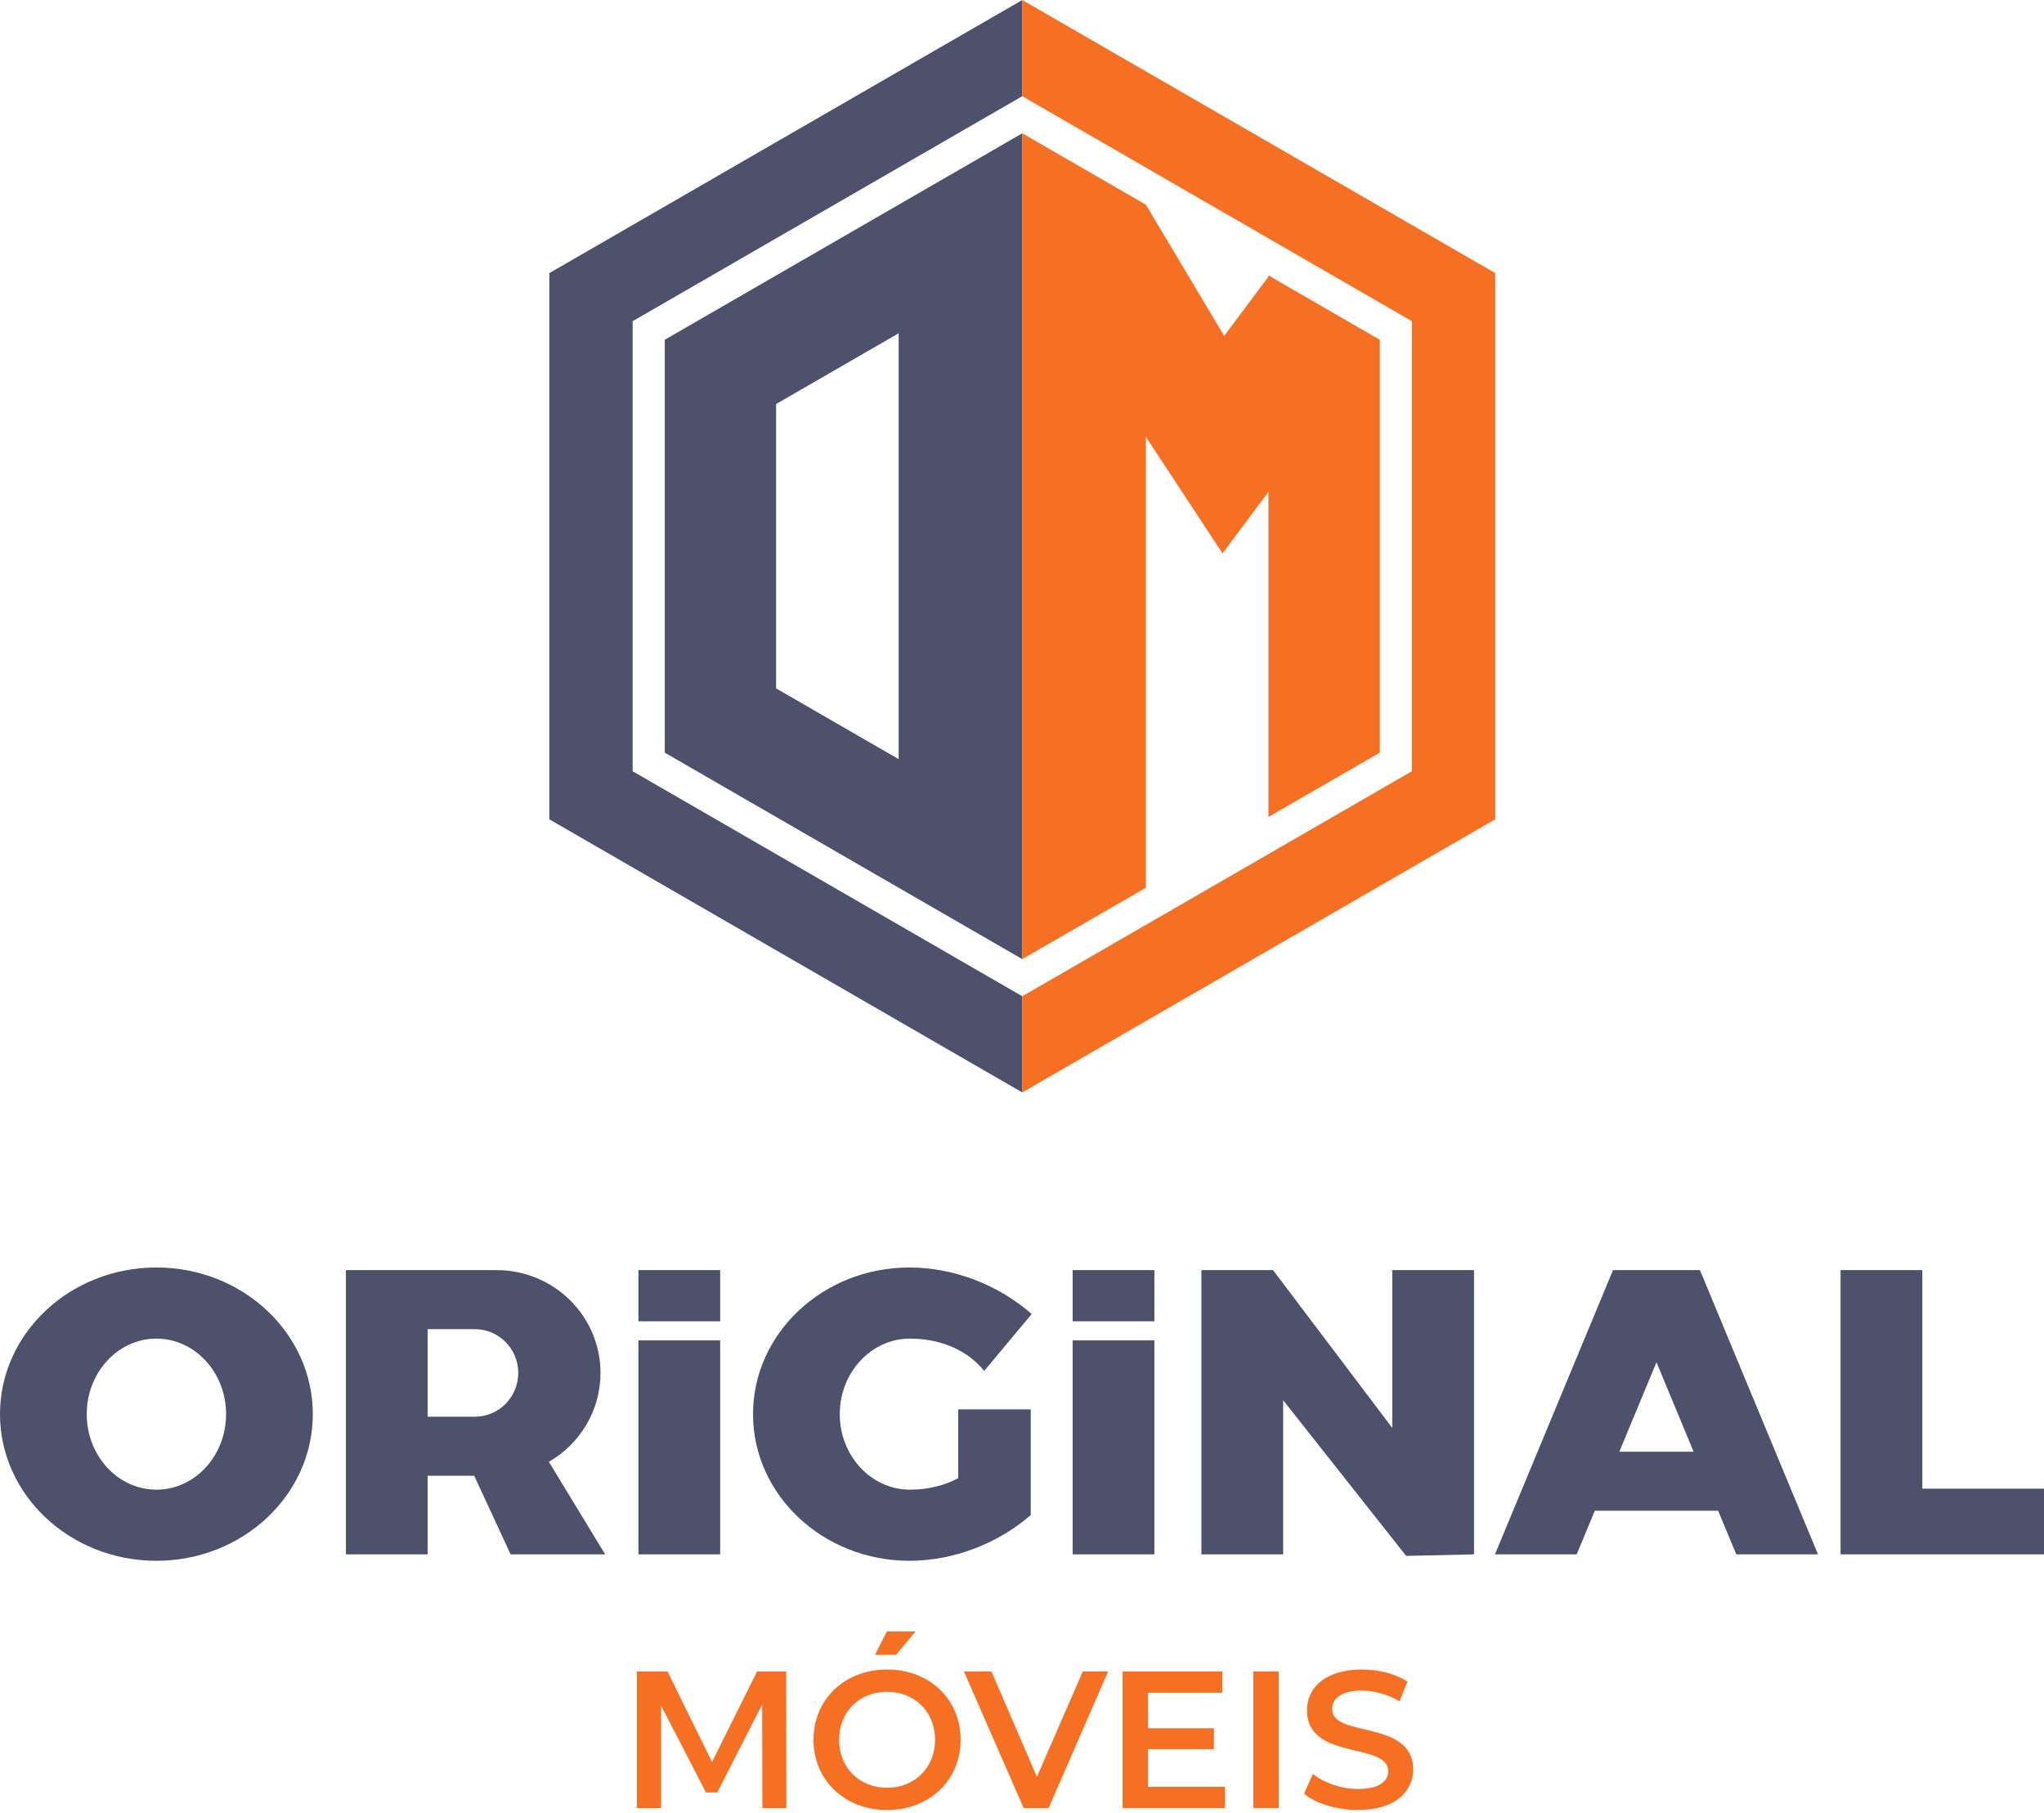
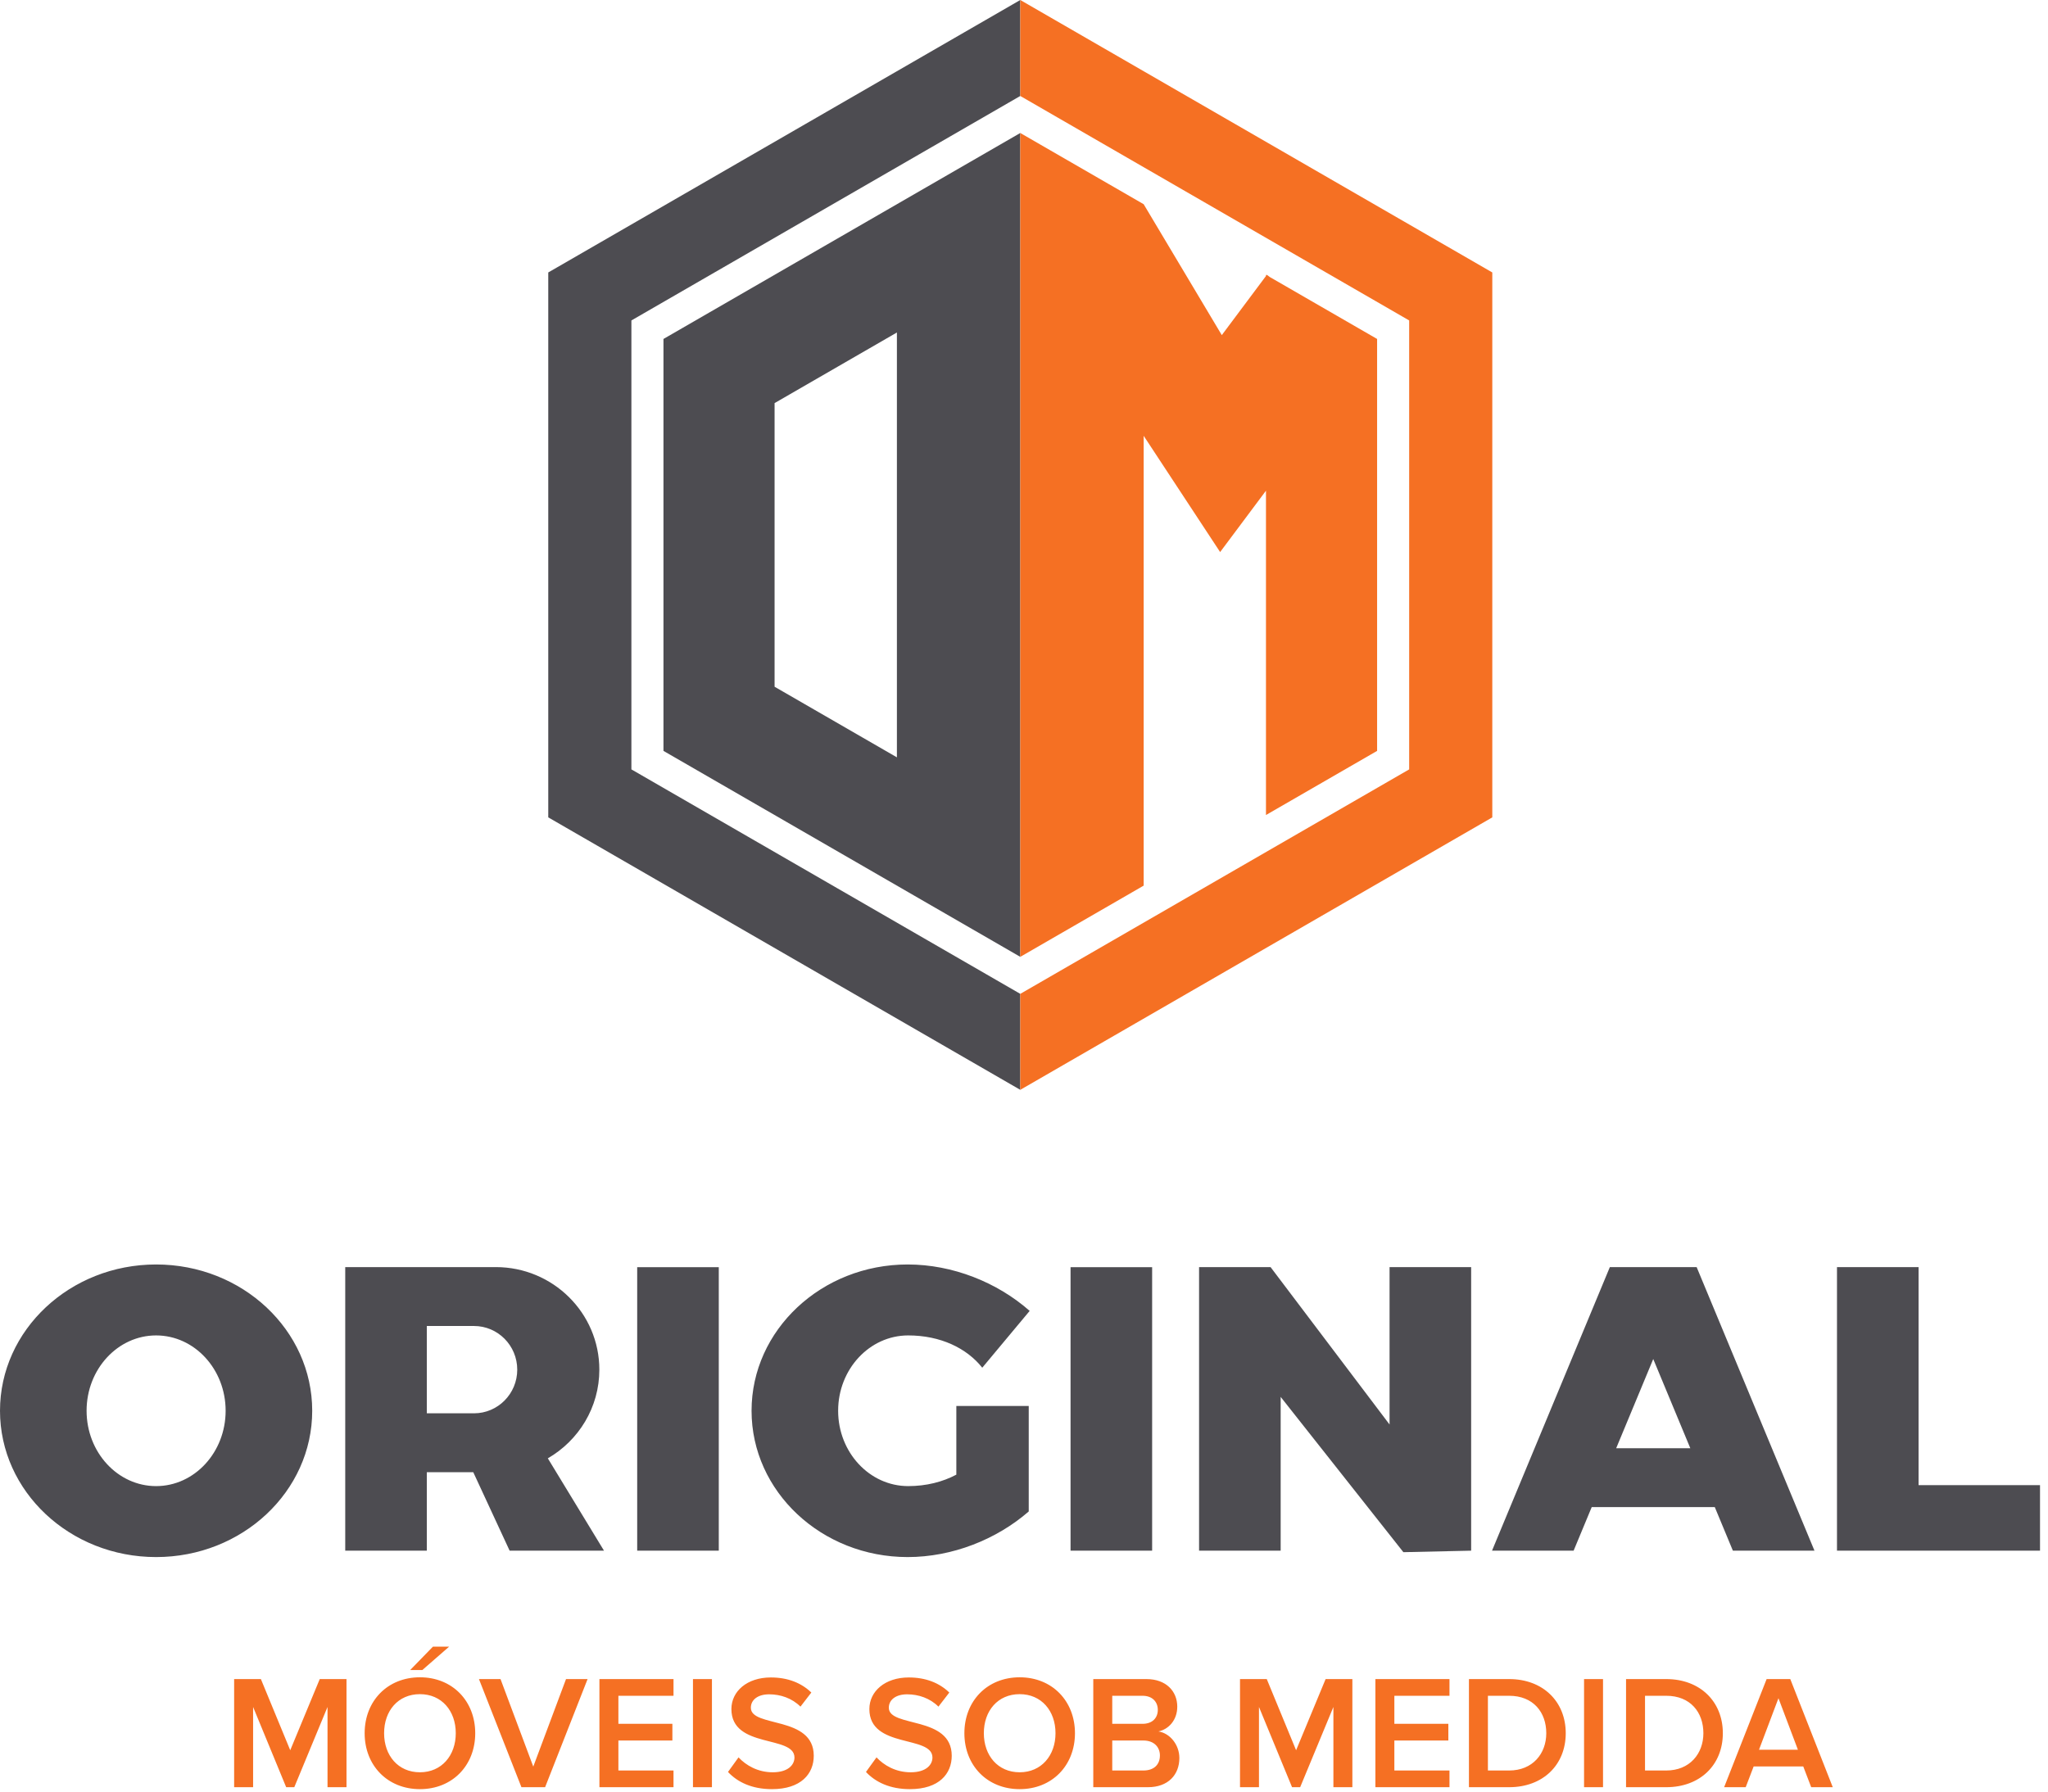
- <svg xmlns="http://www.w3.org/2000/svg" width="512" height="454" viewBox="0 0 512 454" fill="none">
-   <path fill-rule="evenodd" clip-rule="evenodd" d="M258.19 352.951V379.43C250.079 386.48 238.982 390.879 227.803 390.879C206.181 390.879 188.625 374.422 188.625 354.153C188.625 333.883 206.181 317.426 227.803 317.426C239.09 317.426 250.294 321.911 258.424 329.081L246.524 343.345C242.645 338.446 236.046 335.239 227.936 335.239C218.232 335.239 210.354 343.714 210.354 354.153C210.354 364.591 218.232 373.067 227.936 373.067C232.47 373.067 236.586 372.013 240.02 370.192V352.951H258.19ZM39.178 317.426C60.801 317.426 78.357 333.883 78.357 354.153C78.357 374.422 60.801 390.879 39.178 390.879C17.555 390.879 0 374.422 0 354.153C0 333.883 17.555 317.426 39.178 317.426ZM352.216 389.649L369.226 389.273V318.085H348.75V357.601L318.884 318.085H300.941V389.273H321.419V350.669L352.216 389.649ZM180.398 335.678H159.921V389.273H180.398V335.678ZM289.162 335.678H268.684V389.273H289.162V335.678ZM461.042 389.273V318.085H481.52V372.821H512V389.273H461.042ZM123.595 318.099C123.873 318.091 124.153 318.085 124.434 318.085C138.776 318.085 150.421 329.623 150.421 343.832C150.421 353.327 145.221 361.628 137.491 366.092L151.59 389.273H127.903L118.781 369.578H107.123V389.273H86.645V318.085H123.595V318.099ZM425.82 318.085L455.393 389.273H434.915L430.374 378.342H399.484L394.943 389.273H374.466L404.039 318.085H425.82ZM39.178 335.239C48.808 335.239 56.628 343.714 56.628 354.153C56.628 364.591 48.808 373.067 39.178 373.067C29.547 373.067 21.729 364.591 21.729 354.153C21.729 343.714 29.547 335.239 39.178 335.239ZM414.929 341.164L405.627 363.555H424.231L414.929 341.164ZM118.965 332.873H107.123V354.792H118.965C124.954 354.792 129.816 349.88 129.816 343.832C129.816 337.783 124.954 332.873 118.965 332.873ZM180.398 318.085H159.921V330.896H180.398V318.085ZM289.162 318.085H268.684V330.896H289.162V318.085Z" fill="#4E516B" />
-   <path d="M196.981 452.81L196.932 418.594H189.649L178.357 441.275L167.213 418.594H159.539V452.81H165.6V427.148L176.842 448.9H179.677L190.919 426.855L190.968 452.81H196.981Z" fill="#F57023" />
-   <path d="M219.171 414.44H224.45L229.338 408.574H222.153L219.171 414.44ZM222.202 453.299C232.809 453.299 240.629 445.869 240.629 435.702C240.629 425.535 232.809 418.106 222.202 418.106C211.595 418.106 203.774 425.584 203.774 435.702C203.774 445.82 211.595 453.299 222.202 453.299ZM222.202 447.727C215.31 447.727 210.177 442.692 210.177 435.702C210.177 428.712 215.31 423.678 222.202 423.678C229.094 423.678 234.226 428.712 234.226 435.702C234.226 442.692 229.094 447.727 222.202 447.727Z" fill="#F57023" />
-   <path d="M271.227 418.594L259.74 444.989L248.351 418.594H241.459L256.417 452.81H262.673L277.581 418.594H271.227Z" fill="#F57023" />
-   <path d="M287.555 447.482V438.048H304.076V432.818H287.555V423.922H306.178V418.594H281.201V452.81H306.862V447.482H287.555Z" fill="#F57023" />
-   <path d="M320.305 418.594H313.95V452.81H320.305V418.594Z" fill="#F57023" />
-   <path d="M340.15 453.299C349.535 453.299 353.983 448.607 353.983 443.132C353.983 430.57 333.698 435.311 333.698 428.028C333.698 425.438 335.848 423.385 341.127 423.385C344.109 423.385 347.482 424.265 350.561 426.073L352.565 421.136C349.584 419.181 345.282 418.106 341.176 418.106C331.791 418.106 327.392 422.798 327.392 428.322C327.392 441.03 347.726 436.191 347.726 443.572C347.726 446.114 345.478 448.02 340.15 448.02C335.946 448.02 331.596 446.456 328.859 444.256L326.659 449.193C329.494 451.637 334.822 453.299 340.15 453.299Z" fill="#F57023" />
-   <path fill-rule="evenodd" clip-rule="evenodd" d="M256.068 33.385V240.201L166.515 188.497V85.089L256.068 33.385ZM225.103 83.467L194.403 101.191V172.394L225.103 190.119V83.467Z" fill="#4E516B" />
-   <path fill-rule="evenodd" clip-rule="evenodd" d="M256.069 24.092L158.468 80.443V193.144L256.069 249.495V273.587L137.603 205.189V68.397L256.069 0V24.092Z" fill="#4E516B" />
-   <path fill-rule="evenodd" clip-rule="evenodd" d="M256.068 0L374.534 68.397V205.189L256.068 273.587V249.495L353.671 193.144V80.443L256.068 24.092V0Z" fill="#F57023" />
-   <path fill-rule="evenodd" clip-rule="evenodd" d="M287.034 109.401V222.322L256.068 240.201V33.385L287.034 51.262L306.645 84.125L317.733 69.283V68.986L317.887 69.076L317.954 68.986L318.706 69.548L345.623 85.089V188.497L317.733 204.6V123.18L306.224 138.585L287.034 109.401Z" fill="#F57023" />
+ <svg xmlns="http://www.w3.org/2000/svg" width="256" height="224" viewBox="0 0 256 224" fill="none">
+   <path fill-rule="evenodd" clip-rule="evenodd" d="M128.592 175.788V188.975C124.552 192.487 119.026 194.678 113.458 194.678C102.689 194.678 93.945 186.482 93.945 176.386C93.945 166.291 102.689 158.095 113.458 158.095C119.08 158.095 124.659 160.328 128.709 163.899L122.782 171.003C120.85 168.563 117.564 166.966 113.524 166.966C108.691 166.966 104.767 171.187 104.767 176.386C104.767 181.585 108.691 185.806 113.524 185.806C115.782 185.806 117.833 185.282 119.542 184.374V175.788H128.592ZM19.513 158.095C30.283 158.095 39.026 166.291 39.026 176.386C39.026 186.482 30.283 194.678 19.513 194.678C8.744 194.678 0 186.482 0 176.386C0 166.291 8.744 158.095 19.513 158.095ZM175.422 194.066L183.894 193.878V158.423H173.695V178.104L158.821 158.423H149.884V193.878H160.083V174.651L175.422 194.066ZM89.848 158.43H79.649V193.878H89.848V158.43ZM144.017 158.43H133.819V193.878H144.017V158.43ZM229.623 193.878V158.423H239.822V185.684H255.002V193.878H229.623ZM61.557 158.43C61.696 158.425 61.835 158.423 61.975 158.423C69.118 158.423 74.918 164.169 74.918 171.246C74.918 175.975 72.328 180.109 68.478 182.333L75.5 193.878H63.703L59.159 184.069H53.353V193.878H43.154V158.423H61.557V158.43ZM212.08 158.423L226.809 193.878H216.61L214.349 188.433H198.964L196.702 193.878H186.503L201.232 158.423H212.08ZM19.513 166.966C24.31 166.966 28.204 171.187 28.204 176.386C28.204 181.585 24.31 185.806 19.513 185.806C14.717 185.806 10.823 181.585 10.823 176.386C10.823 171.187 14.717 166.966 19.513 166.966ZM206.656 169.917L202.023 181.069H211.289L206.656 169.917ZM59.251 165.787H53.353V176.704H59.251C62.234 176.704 64.656 174.259 64.656 171.246C64.656 168.233 62.234 165.787 59.251 165.787Z" fill="#4D4C51" />
+   <path d="M43.312 223.451V209.933H39.968L36.279 218.83L32.611 209.933H29.267V223.451H31.638V213.419L35.772 223.451H36.786L40.94 213.419V223.451H43.312ZM56.14 205.88H54.114L51.276 208.798H52.796L56.14 205.88ZM52.492 223.694C56.546 223.694 59.403 220.735 59.403 216.702C59.403 212.669 56.546 209.71 52.492 209.71C48.439 209.71 45.581 212.669 45.581 216.702C45.581 220.735 48.439 223.694 52.492 223.694ZM52.492 221.586C49.756 221.586 48.013 219.479 48.013 216.702C48.013 213.905 49.756 211.818 52.492 211.818C55.208 211.818 56.971 213.905 56.971 216.702C56.971 219.479 55.208 221.586 52.492 221.586ZM68.138 223.451L73.448 209.933H70.753L66.659 220.877L62.565 209.933H59.869L65.179 223.451H68.138ZM84.189 223.451V221.363H77.299V217.614H84.048V215.527H77.299V212.021H84.189V209.933H74.928V223.451H84.189ZM86.621 209.933H88.992V223.451H86.621V209.933ZM96.491 223.694C100.139 223.694 101.72 221.769 101.72 219.519C101.72 214.473 93.857 216.033 93.857 213.52C93.857 212.507 94.748 211.838 96.147 211.838C97.565 211.838 99.004 212.325 100.058 213.378L101.416 211.615C100.159 210.399 98.457 209.73 96.349 209.73C93.39 209.73 91.425 211.453 91.425 213.682C91.425 218.668 99.308 216.905 99.308 219.742C99.308 220.634 98.538 221.586 96.593 221.586C94.708 221.586 93.249 220.715 92.316 219.722L90.999 221.546C92.195 222.823 93.998 223.694 96.491 223.694ZM113.738 223.694C117.386 223.694 118.967 221.769 118.967 219.519C118.967 214.473 111.103 216.033 111.103 213.52C111.103 212.507 111.995 211.838 113.394 211.838C114.812 211.838 116.251 212.325 117.305 213.378L118.663 211.615C117.406 210.399 115.704 209.73 113.596 209.73C110.637 209.73 108.671 211.453 108.671 213.682C108.671 218.668 116.555 216.905 116.555 219.742C116.555 220.634 115.785 221.586 113.839 221.586C111.955 221.586 110.495 220.715 109.563 219.722L108.246 221.546C109.442 222.823 111.245 223.694 113.738 223.694ZM127.459 223.694C131.512 223.694 134.37 220.735 134.37 216.702C134.37 212.669 131.512 209.71 127.459 209.71C123.405 209.71 120.548 212.669 120.548 216.702C120.548 220.735 123.405 223.694 127.459 223.694ZM127.459 221.586C124.723 221.586 122.98 219.479 122.98 216.702C122.98 213.905 124.723 211.818 127.459 211.818C130.174 211.818 131.938 213.905 131.938 216.702C131.938 219.479 130.174 221.586 127.459 221.586ZM143.49 223.451C146.023 223.451 147.421 221.89 147.421 219.803C147.421 218.141 146.246 216.702 144.807 216.479C146.063 216.216 147.158 215.081 147.158 213.378C147.158 211.473 145.78 209.933 143.307 209.933H136.66V223.451H143.49ZM142.821 215.527H139.031V212.021H142.821C144.037 212.021 144.726 212.77 144.726 213.784C144.726 214.797 144.037 215.527 142.821 215.527ZM142.922 221.363H139.031V217.614H142.922C144.28 217.614 144.989 218.465 144.989 219.479C144.989 220.654 144.219 221.363 142.922 221.363ZM169.046 223.451V209.933H165.702L162.013 218.83L158.345 209.933H155.001V223.451H157.372V213.419L161.507 223.451H162.52L166.675 213.419V223.451H169.046ZM181.186 223.451V221.363H174.295V217.614H181.044V215.527H174.295V212.021H181.186V209.933H171.924V223.451H181.186ZM188.644 223.451C192.859 223.451 195.717 220.674 195.717 216.702C195.717 212.73 192.859 209.933 188.644 209.933H183.618V223.451H188.644ZM188.644 221.363H185.989V212.021H188.644C191.663 212.021 193.285 214.088 193.285 216.702C193.285 219.256 191.582 221.363 188.644 221.363ZM198.007 209.933H200.378V223.451H198.007V209.933ZM208.282 223.451C212.498 223.451 215.355 220.674 215.355 216.702C215.355 212.73 212.498 209.933 208.282 209.933H203.256V223.451H208.282ZM208.282 221.363H205.627V212.021H208.282C211.302 212.021 212.923 214.088 212.923 216.702C212.923 219.256 211.221 221.363 208.282 221.363ZM229.096 223.451L223.786 209.933H220.827L215.517 223.451H218.213L219.206 220.857H225.407L226.4 223.451H229.096ZM224.739 218.769H219.875L222.307 212.325L224.739 218.769Z" fill="#F57023" />
+   <path fill-rule="evenodd" clip-rule="evenodd" d="M127.535 16.628V119.633L82.933 93.882V42.379L127.535 16.628ZM112.113 41.571L96.823 50.399V85.862L112.113 94.689V41.571Z" fill="#4D4C51" />
+   <path fill-rule="evenodd" clip-rule="evenodd" d="M127.535 11.999L78.925 40.065V96.196L127.535 124.261V136.26L68.533 102.195V34.065L127.535 0V11.999Z" fill="#4D4C51" />
+   <path fill-rule="evenodd" clip-rule="evenodd" d="M127.535 0L186.537 34.065V102.195L127.535 136.26V124.261L176.146 96.196V40.065L127.535 11.999V0Z" fill="#F57023" />
+   <path fill-rule="evenodd" clip-rule="evenodd" d="M142.958 54.487V110.729L127.535 119.633V16.628L142.958 25.532L152.725 41.899L158.247 34.507V34.359L158.324 34.404L158.358 34.359L158.732 34.639L172.138 42.379V93.882L158.247 101.901V61.35L152.516 69.023L142.958 54.487Z" fill="#F57023" />
</svg>
